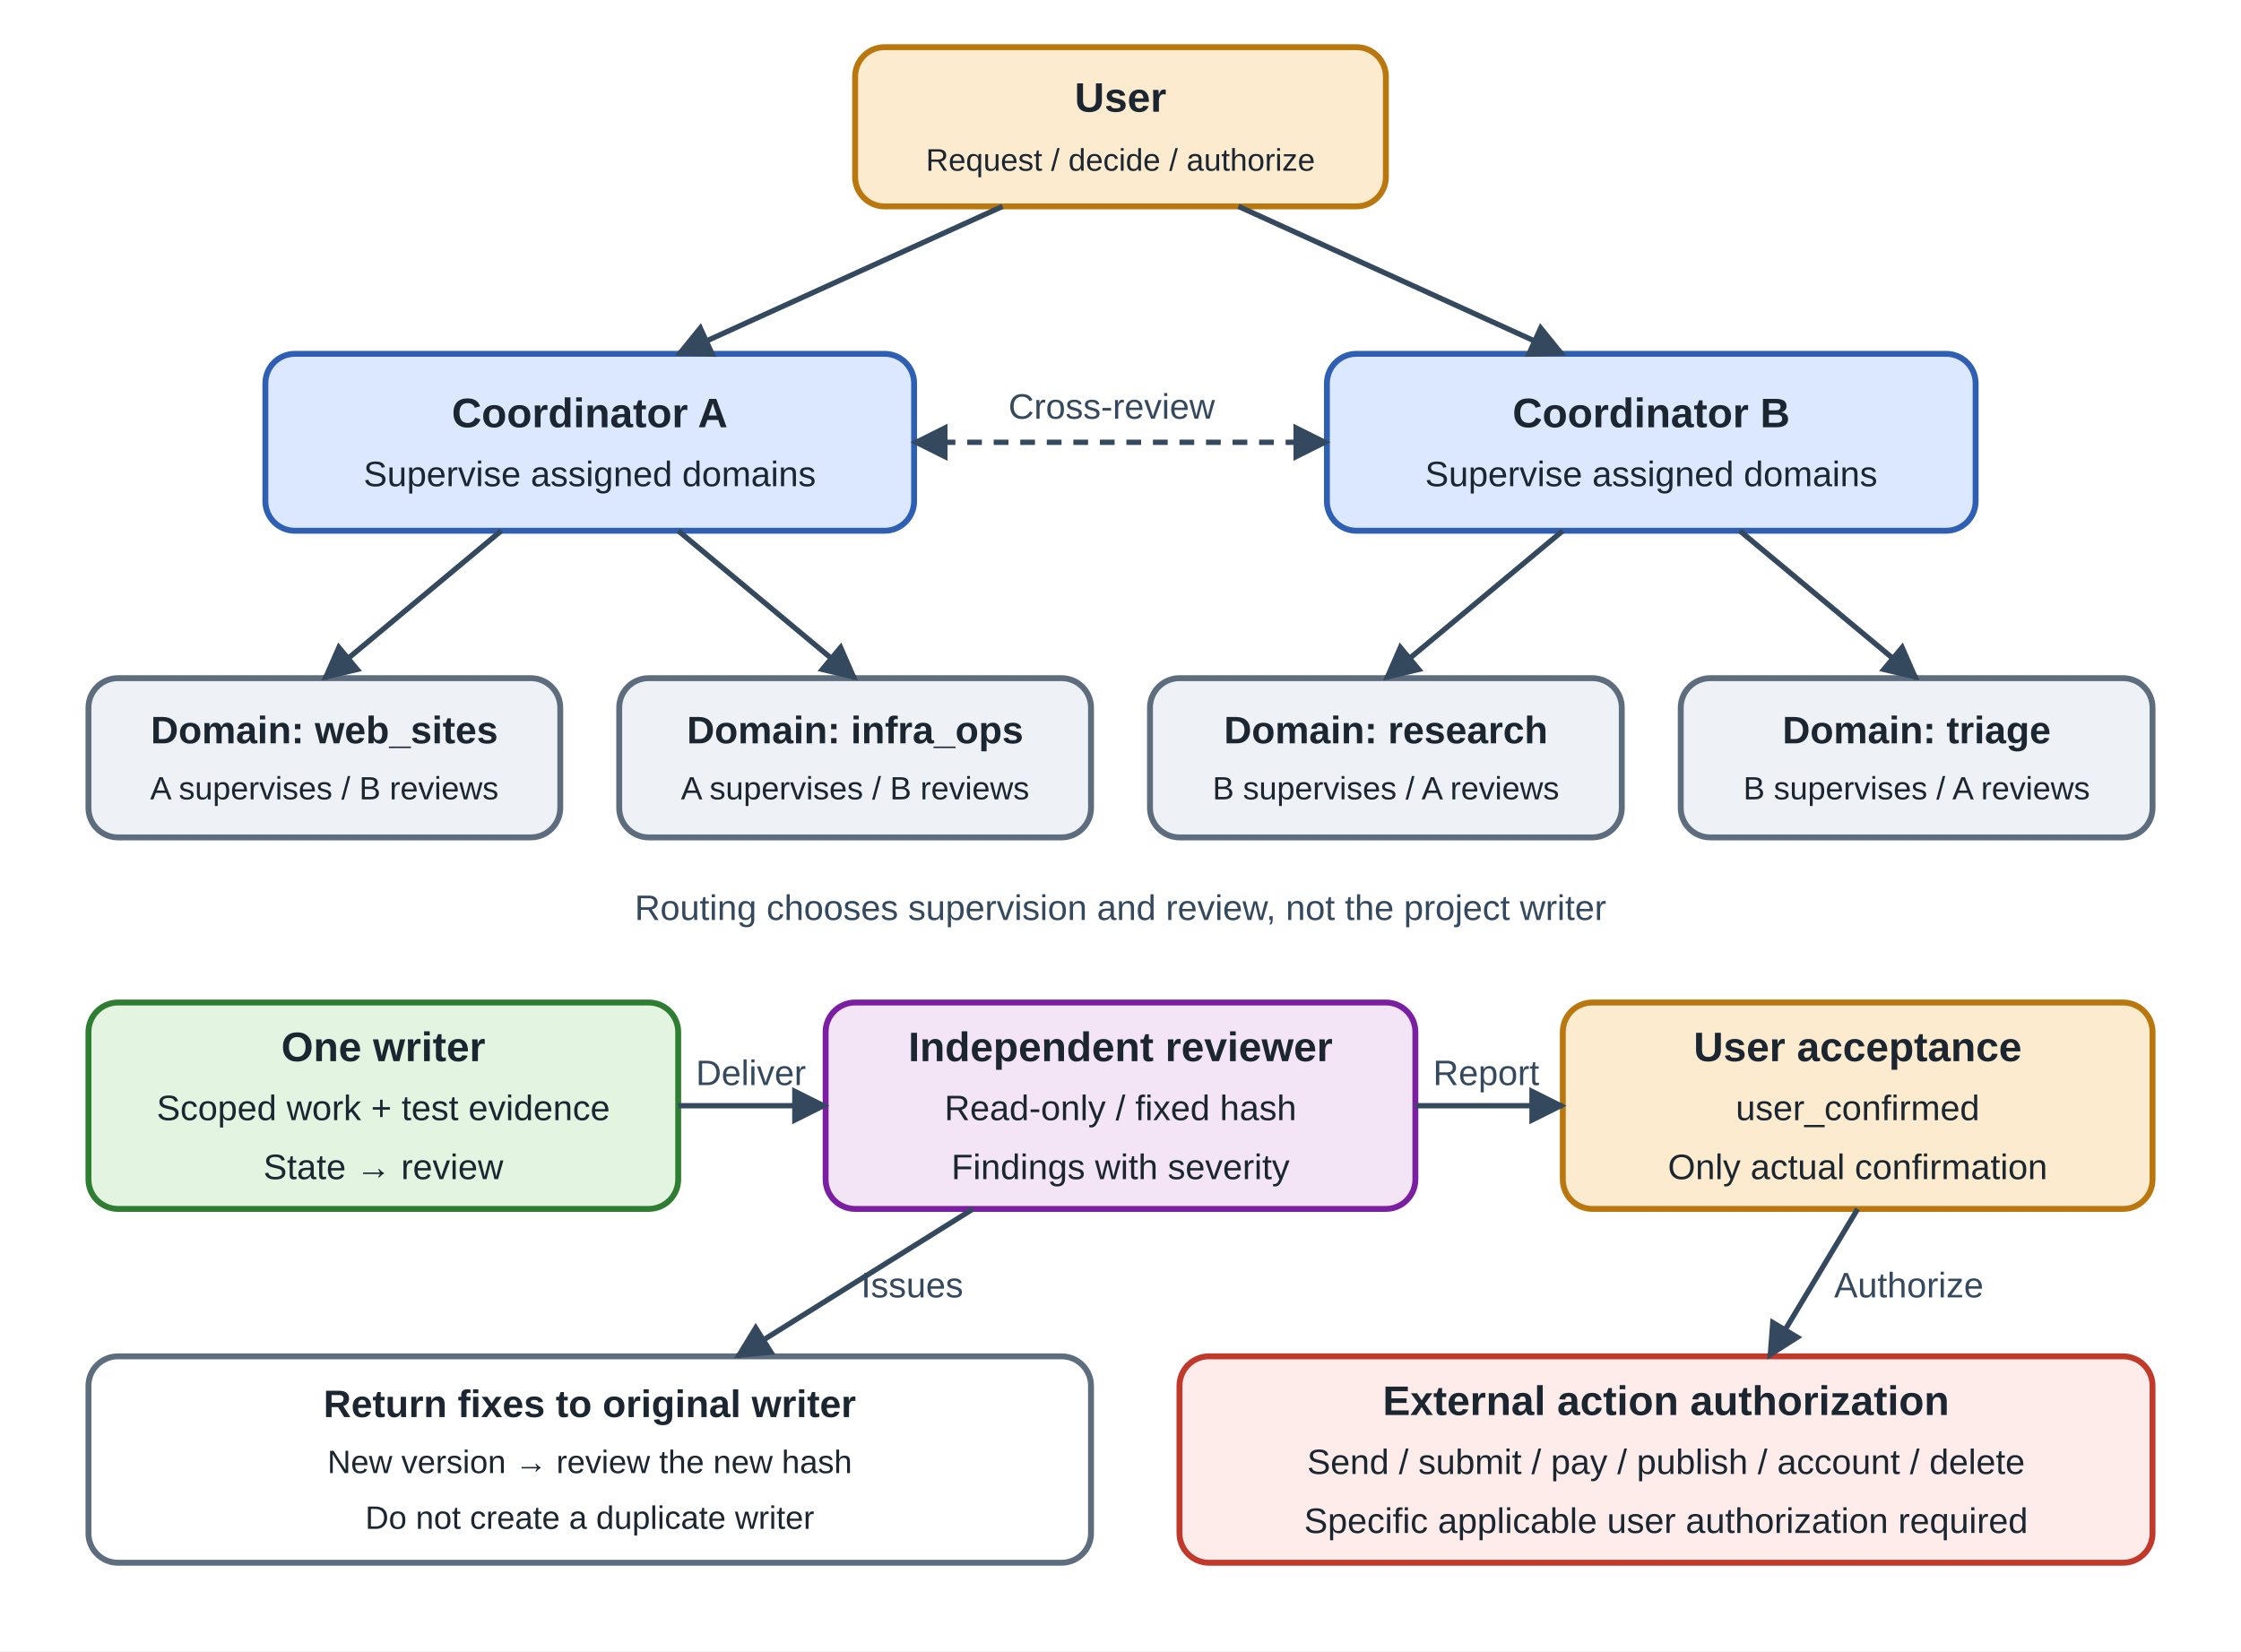
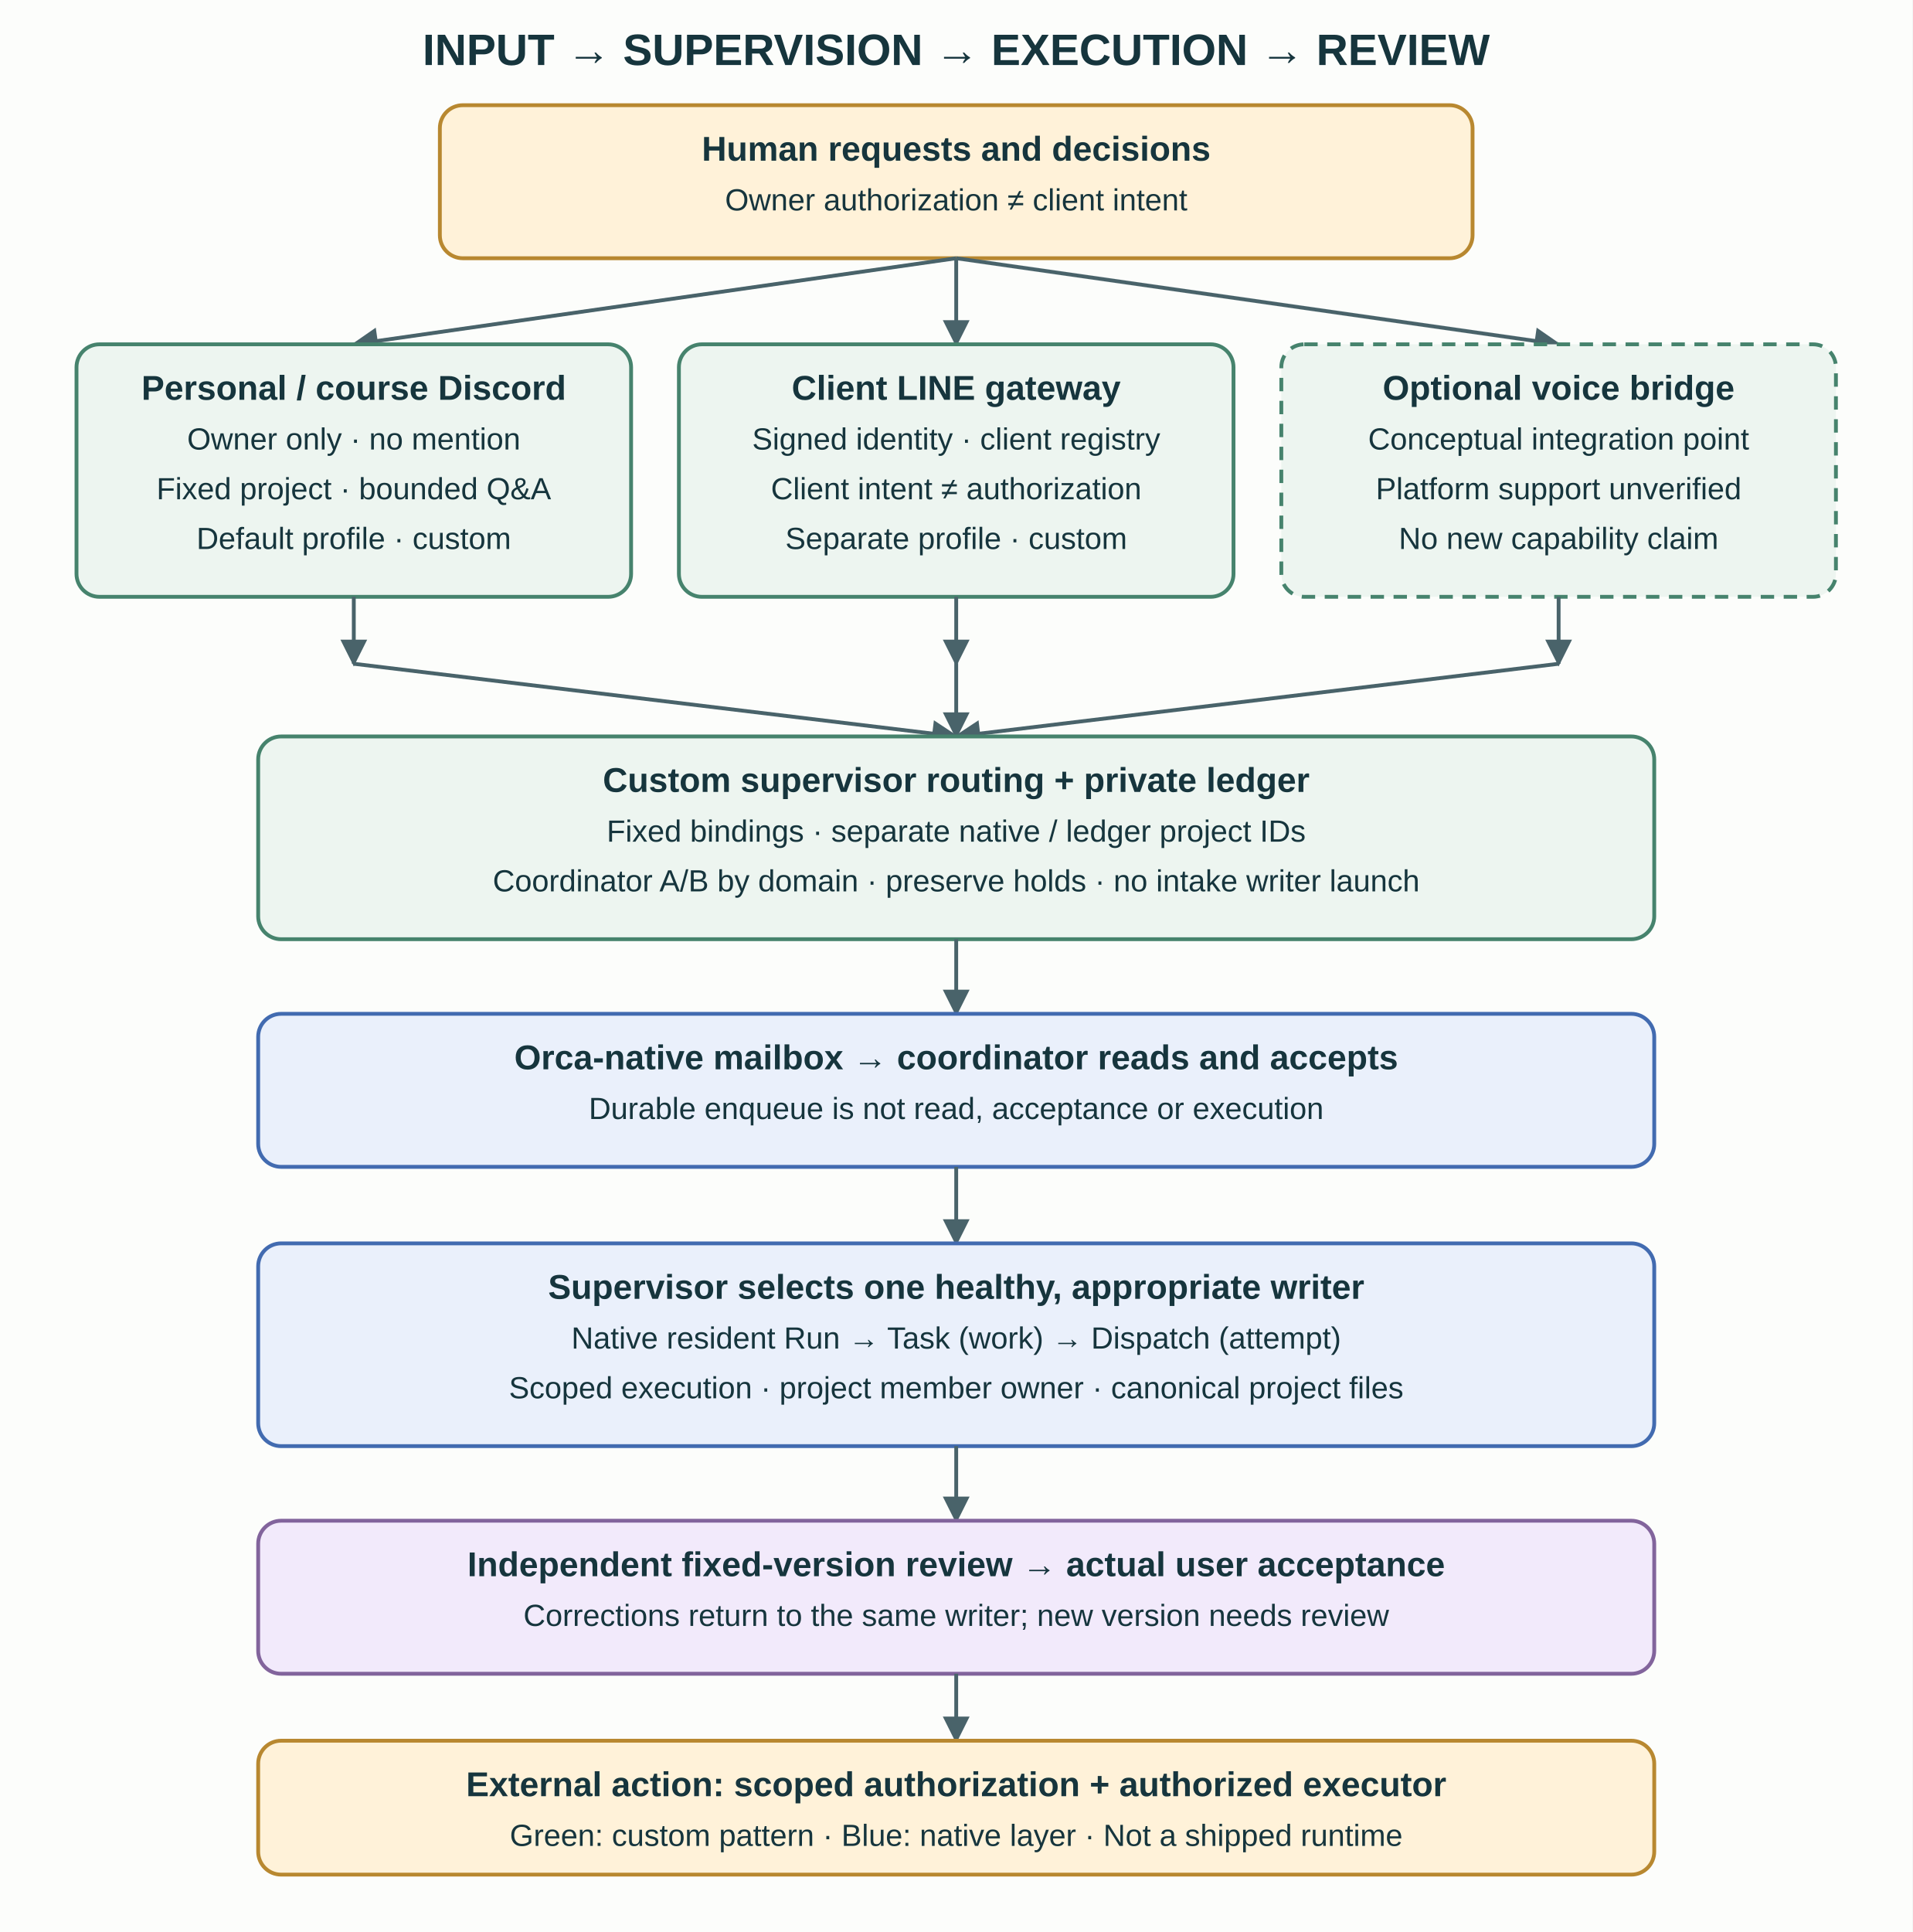
- <svg xmlns="http://www.w3.org/2000/svg" viewBox="0 0 760 560" width="760" height="560" role="img" aria-label="Two-coordinator workflow: user, domains, writer, reviewer, acceptance and authorization" font-family="Arial, Helvetica, sans-serif">
+ <svg xmlns="http://www.w3.org/2000/svg" width="1000" height="1010" viewBox="0 0 1000 1010" role="img" aria-labelledby="architecture-title" font-family="Arial, PingFang TC, Microsoft JhengHei, sans-serif">
  <defs>
-     <marker id="ah-architecture" viewBox="0 0 10 10" refX="9" refY="5" markerWidth="7" markerHeight="7" orient="auto-start-reverse">
-       <path d="M0,0 L10,5 L0,10 z" fill="#34495e" />
+     <marker id="architecture-arrow" viewBox="0 0 10 10" refX="9" refY="5" markerWidth="7" markerHeight="7" orient="auto">
+       <path d="M0 0 L10 5 L0 10z" fill="#49636a" />
    </marker>
  </defs>
-   <rect x="0" y="0" width="760" height="560" fill="#ffffff" />
-   <rect x="290" y="16" width="180" height="54" rx="10" fill="#fdebd0" stroke="#b9770e" stroke-width="2" />
-   <text x="380.0" y="37.9" text-anchor="middle" font-size="14.0" fill="#1b2631" font-weight="700">User</text>
-   <text x="380.0" y="57.9" text-anchor="middle" font-size="10.6" fill="#1b2631">Request / decide / authorize</text>
-   <rect x="90" y="120" width="220" height="60" rx="10" fill="#dbe8ff" stroke="#2f5fb3" stroke-width="2" />
-   <text x="200.0" y="144.9" text-anchor="middle" font-size="14.0" fill="#1b2631" font-weight="700">Coordinator A</text>
-   <text x="200.0" y="164.9" text-anchor="middle" font-size="12.0" fill="#1b2631">Supervise assigned domains</text>
-   <rect x="450" y="120" width="220" height="60" rx="10" fill="#dbe8ff" stroke="#2f5fb3" stroke-width="2" />
-   <text x="560.0" y="144.9" text-anchor="middle" font-size="14.0" fill="#1b2631" font-weight="700">Coordinator B</text>
-   <text x="560.0" y="164.9" text-anchor="middle" font-size="12.0" fill="#1b2631">Supervise assigned domains</text>
-   <line x1="340" y1="70" x2="230" y2="120" stroke="#34495e" stroke-width="1.8" marker-end="url(#ah-architecture)" />
-   <line x1="420" y1="70" x2="530" y2="120" stroke="#34495e" stroke-width="1.8" marker-end="url(#ah-architecture)" />
-   <line x1="310" y1="150" x2="450" y2="150" stroke="#34495e" stroke-width="1.8" stroke-dasharray="5 4" marker-start="url(#ah-architecture)" marker-end="url(#ah-architecture)" />
-   <text x="342" y="142" font-size="12.0" fill="#34495e">Cross-review</text>
-   <rect x="30" y="230" width="160" height="54" rx="10" fill="#eef2f7" stroke="#5d6d7e" stroke-width="2" />
-   <text x="110.0" y="252.1" text-anchor="middle" font-size="13.0" fill="#1b2631" font-weight="700">Domain: web_sites</text>
-   <text x="110.0" y="271.1" text-anchor="middle" font-size="10.9" fill="#1b2631">A supervises / B reviews</text>
-   <rect x="210" y="230" width="160" height="54" rx="10" fill="#eef2f7" stroke="#5d6d7e" stroke-width="2" />
-   <text x="290.0" y="252.1" text-anchor="middle" font-size="13.0" fill="#1b2631" font-weight="700">Domain: infra_ops</text>
-   <text x="290.0" y="271.1" text-anchor="middle" font-size="10.9" fill="#1b2631">A supervises / B reviews</text>
-   <rect x="390" y="230" width="160" height="54" rx="10" fill="#eef2f7" stroke="#5d6d7e" stroke-width="2" />
-   <text x="470.0" y="252.1" text-anchor="middle" font-size="13.0" fill="#1b2631" font-weight="700">Domain: research</text>
-   <text x="470.0" y="271.1" text-anchor="middle" font-size="10.9" fill="#1b2631">B supervises / A reviews</text>
-   <rect x="570" y="230" width="160" height="54" rx="10" fill="#eef2f7" stroke="#5d6d7e" stroke-width="2" />
-   <text x="650.0" y="252.1" text-anchor="middle" font-size="13.0" fill="#1b2631" font-weight="700">Domain: triage</text>
-   <text x="650.0" y="271.1" text-anchor="middle" font-size="10.9" fill="#1b2631">B supervises / A reviews</text>
-   <line x1="170" y1="180" x2="110" y2="230" stroke="#34495e" stroke-width="1.8" marker-end="url(#ah-architecture)" />
-   <line x1="230" y1="180" x2="290" y2="230" stroke="#34495e" stroke-width="1.8" marker-end="url(#ah-architecture)" />
-   <line x1="530" y1="180" x2="470" y2="230" stroke="#34495e" stroke-width="1.8" marker-end="url(#ah-architecture)" />
-   <line x1="590" y1="180" x2="650" y2="230" stroke="#34495e" stroke-width="1.8" marker-end="url(#ah-architecture)" />
-   <text x="380" y="312" font-size="12.0" text-anchor="middle" fill="#34495e">Routing chooses supervision and review, not the project writer</text>
-   <rect x="30" y="340" width="200" height="70" rx="10" fill="#e3f5e1" stroke="#2e7d32" stroke-width="2" />
-   <text x="130.0" y="359.9" text-anchor="middle" font-size="14.0" fill="#1b2631" font-weight="700">One writer</text>
-   <text x="130.0" y="379.9" text-anchor="middle" font-size="12.0" fill="#1b2631">Scoped work + test evidence</text>
-   <text x="130.0" y="399.9" text-anchor="middle" font-size="12.0" fill="#1b2631">State → review</text>
-   <rect x="280" y="340" width="200" height="70" rx="10" fill="#f3e5f5" stroke="#7b1fa2" stroke-width="2" />
-   <text x="380.0" y="359.9" text-anchor="middle" font-size="14.0" fill="#1b2631" font-weight="700">Independent reviewer</text>
-   <text x="380.0" y="379.9" text-anchor="middle" font-size="12.0" fill="#1b2631">Read-only / fixed hash</text>
-   <text x="380.0" y="399.9" text-anchor="middle" font-size="12.0" fill="#1b2631">Findings with severity</text>
-   <rect x="530" y="340" width="200" height="70" rx="10" fill="#fdebd0" stroke="#b9770e" stroke-width="2" />
-   <text x="630.0" y="359.9" text-anchor="middle" font-size="14.0" fill="#1b2631" font-weight="700">User acceptance</text>
-   <text x="630.0" y="379.9" text-anchor="middle" font-size="12.0" fill="#1b2631">user_confirmed</text>
-   <text x="630.0" y="399.9" text-anchor="middle" font-size="12.0" fill="#1b2631">Only actual confirmation</text>
-   <line x1="230" y1="375" x2="280" y2="375" stroke="#34495e" stroke-width="1.8" marker-end="url(#ah-architecture)" />
-   <text x="236" y="368" font-size="12.0" fill="#34495e">Deliver</text>
-   <line x1="480" y1="375" x2="530" y2="375" stroke="#34495e" stroke-width="1.8" marker-end="url(#ah-architecture)" />
-   <text x="486" y="368" font-size="12.0" fill="#34495e">Report</text>
-   <rect x="400" y="460" width="330" height="70" rx="10" fill="#fdecea" stroke="#c0392b" stroke-width="2" />
-   <text x="565.0" y="479.9" text-anchor="middle" font-size="14.0" fill="#1b2631" font-weight="700">External action authorization</text>
-   <text x="565.0" y="499.9" text-anchor="middle" font-size="11.9" fill="#1b2631">Send / submit / pay / publish / account / delete</text>
-   <text x="565.0" y="519.9" text-anchor="middle" font-size="12.0" fill="#1b2631">Specific applicable user authorization required</text>
-   <line x1="630" y1="410" x2="600" y2="460" stroke="#34495e" stroke-width="1.8" marker-end="url(#ah-architecture)" />
-   <text x="622" y="440" font-size="12.0" fill="#34495e">Authorize</text>
-   <rect x="30" y="460" width="340" height="70" rx="10" fill="#ffffff" stroke="#5d6d7e" stroke-width="2" />
-   <text x="200.0" y="480.6" text-anchor="middle" font-size="13.0" fill="#1b2631" font-weight="700">Return fixes to original writer</text>
-   <text x="200.0" y="499.6" text-anchor="middle" font-size="11.0" fill="#1b2631">New version → review the new hash</text>
-   <text x="200.0" y="518.5" text-anchor="middle" font-size="11.0" fill="#1b2631">Do not create a duplicate writer</text>
-   <line x1="330" y1="410" x2="250" y2="460" stroke="#34495e" stroke-width="1.8" marker-end="url(#ah-architecture)" />
-   <text x="292" y="440" font-size="12.0" fill="#34495e">Issues</text>
+   <rect width="1000" height="1010" fill="#fcfdfb" />
+   <text x="500" y="34" text-anchor="middle" font-size="23" fill="#16353d" font-weight="700">INPUT → SUPERVISION → EXECUTION → REVIEW</text>
+   <rect x="230" y="55" width="540" height="80" rx="12" fill="#fff2d9" stroke="#b88830" stroke-width="2" />
+   <text x="500.0" y="84" text-anchor="middle" font-size="18" fill="#16353d" font-weight="700">Human requests and decisions</text>
+   <text x="500.0" y="110" text-anchor="middle" font-size="16" fill="#16353d">Owner authorization ≠ client intent</text>
+   <path d="M500 135 L185 180" stroke="#49636a" stroke-width="2" fill="none" marker-end="url(#architecture-arrow)" />
+   <path d="M500 135 L500 180" stroke="#49636a" stroke-width="2" fill="none" marker-end="url(#architecture-arrow)" />
+   <path d="M500 135 L815 180" stroke="#49636a" stroke-width="2" fill="none" marker-end="url(#architecture-arrow)" />
+   <rect x="40" y="180" width="290" height="132" rx="12" fill="#edf5f0" stroke="#46836d" stroke-width="2" />
+   <text x="185.0" y="209" text-anchor="middle" font-size="18" fill="#16353d" font-weight="700">Personal / course Discord</text>
+   <text x="185.0" y="235" text-anchor="middle" font-size="16" fill="#16353d">Owner only · no mention</text>
+   <text x="185.0" y="261" text-anchor="middle" font-size="16" fill="#16353d">Fixed project · bounded Q&amp;A</text>
+   <text x="185.0" y="287" text-anchor="middle" font-size="16" fill="#16353d">Default profile · custom</text>
+   <rect x="355" y="180" width="290" height="132" rx="12" fill="#edf5f0" stroke="#46836d" stroke-width="2" />
+   <text x="500.0" y="209" text-anchor="middle" font-size="18" fill="#16353d" font-weight="700">Client LINE gateway</text>
+   <text x="500.0" y="235" text-anchor="middle" font-size="16" fill="#16353d">Signed identity · client registry</text>
+   <text x="500.0" y="261" text-anchor="middle" font-size="16" fill="#16353d">Client intent ≠ authorization</text>
+   <text x="500.0" y="287" text-anchor="middle" font-size="16" fill="#16353d">Separate profile · custom</text>
+   <rect x="670" y="180" width="290" height="132" rx="12" fill="#edf5f0" stroke="#46836d" stroke-width="2" stroke-dasharray="7 5" />
+   <text x="815.0" y="209" text-anchor="middle" font-size="18" fill="#16353d" font-weight="700">Optional voice bridge</text>
+   <text x="815.0" y="235" text-anchor="middle" font-size="16" fill="#16353d">Conceptual integration point</text>
+   <text x="815.0" y="261" text-anchor="middle" font-size="16" fill="#16353d">Platform support unverified</text>
+   <text x="815.0" y="287" text-anchor="middle" font-size="16" fill="#16353d">No new capability claim</text>
+   <path d="M185 312 L185 347" stroke="#49636a" stroke-width="2" fill="none" marker-end="url(#architecture-arrow)" />
+   <path d="M185 347 L500 385" stroke="#49636a" stroke-width="2" fill="none" marker-end="url(#architecture-arrow)" />
+   <path d="M500 312 L500 347" stroke="#49636a" stroke-width="2" fill="none" marker-end="url(#architecture-arrow)" />
+   <path d="M500 347 L500 385" stroke="#49636a" stroke-width="2" fill="none" marker-end="url(#architecture-arrow)" />
+   <path d="M815 312 L815 347" stroke="#49636a" stroke-width="2" fill="none" marker-end="url(#architecture-arrow)" />
+   <path d="M815 347 L500 385" stroke="#49636a" stroke-width="2" fill="none" marker-end="url(#architecture-arrow)" />
+   <rect x="135" y="385" width="730" height="106" rx="12" fill="#edf5f0" stroke="#46836d" stroke-width="2" />
+   <text x="500.0" y="414" text-anchor="middle" font-size="18" fill="#16353d" font-weight="700">Custom supervisor routing + private ledger</text>
+   <text x="500.0" y="440" text-anchor="middle" font-size="16" fill="#16353d">Fixed bindings · separate native / ledger project IDs</text>
+   <text x="500.0" y="466" text-anchor="middle" font-size="16" fill="#16353d">Coordinator A/B by domain · preserve holds · no intake writer launch</text>
+   <path d="M500 491 L500 530" stroke="#49636a" stroke-width="2" fill="none" marker-end="url(#architecture-arrow)" />
+   <rect x="135" y="530" width="730" height="80" rx="12" fill="#eaf0fb" stroke="#426bb0" stroke-width="2" />
+   <text x="500.0" y="559" text-anchor="middle" font-size="18" fill="#16353d" font-weight="700">Orca-native mailbox → coordinator reads and accepts</text>
+   <text x="500.0" y="585" text-anchor="middle" font-size="16" fill="#16353d">Durable enqueue is not read, acceptance or execution</text>
+   <path d="M500 610 L500 650" stroke="#49636a" stroke-width="2" fill="none" marker-end="url(#architecture-arrow)" />
+   <rect x="135" y="650" width="730" height="106" rx="12" fill="#eaf0fb" stroke="#426bb0" stroke-width="2" />
+   <text x="500.0" y="679" text-anchor="middle" font-size="18" fill="#16353d" font-weight="700">Supervisor selects one healthy, appropriate writer</text>
+   <text x="500.0" y="705" text-anchor="middle" font-size="16" fill="#16353d">Native resident Run → Task (work) → Dispatch (attempt)</text>
+   <text x="500.0" y="731" text-anchor="middle" font-size="16" fill="#16353d">Scoped execution · project member owner · canonical project files</text>
+   <path d="M500 756 L500 795" stroke="#49636a" stroke-width="2" fill="none" marker-end="url(#architecture-arrow)" />
+   <rect x="135" y="795" width="730" height="80" rx="12" fill="#f2eafb" stroke="#82649c" stroke-width="2" />
+   <text x="500.0" y="824" text-anchor="middle" font-size="18" fill="#16353d" font-weight="700">Independent fixed-version review → actual user acceptance</text>
+   <text x="500.0" y="850" text-anchor="middle" font-size="16" fill="#16353d">Corrections return to the same writer; new version needs review</text>
+   <path d="M500 875 L500 910" stroke="#49636a" stroke-width="2" fill="none" marker-end="url(#architecture-arrow)" />
+   <rect x="135" y="910" width="730" height="70" rx="12" fill="#fff2d9" stroke="#b88830" stroke-width="2" />
+   <text x="500.0" y="939" text-anchor="middle" font-size="18" fill="#16353d" font-weight="700">External action: scoped authorization + authorized executor</text>
+   <text x="500.0" y="965" text-anchor="middle" font-size="16" fill="#16353d">Green: custom pattern · Blue: native layer · Not a shipped runtime</text>
</svg>
